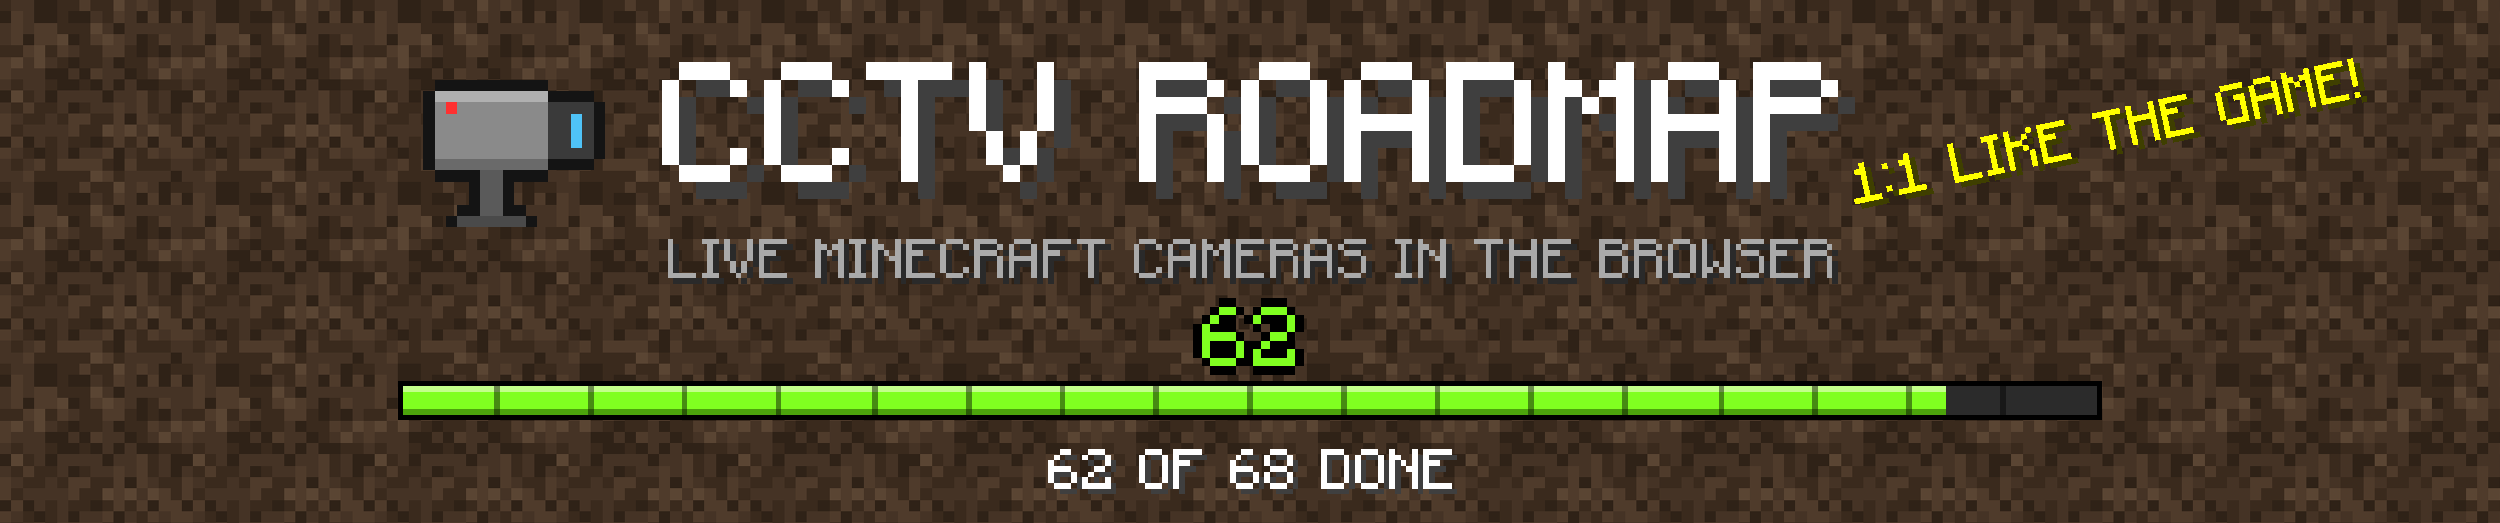
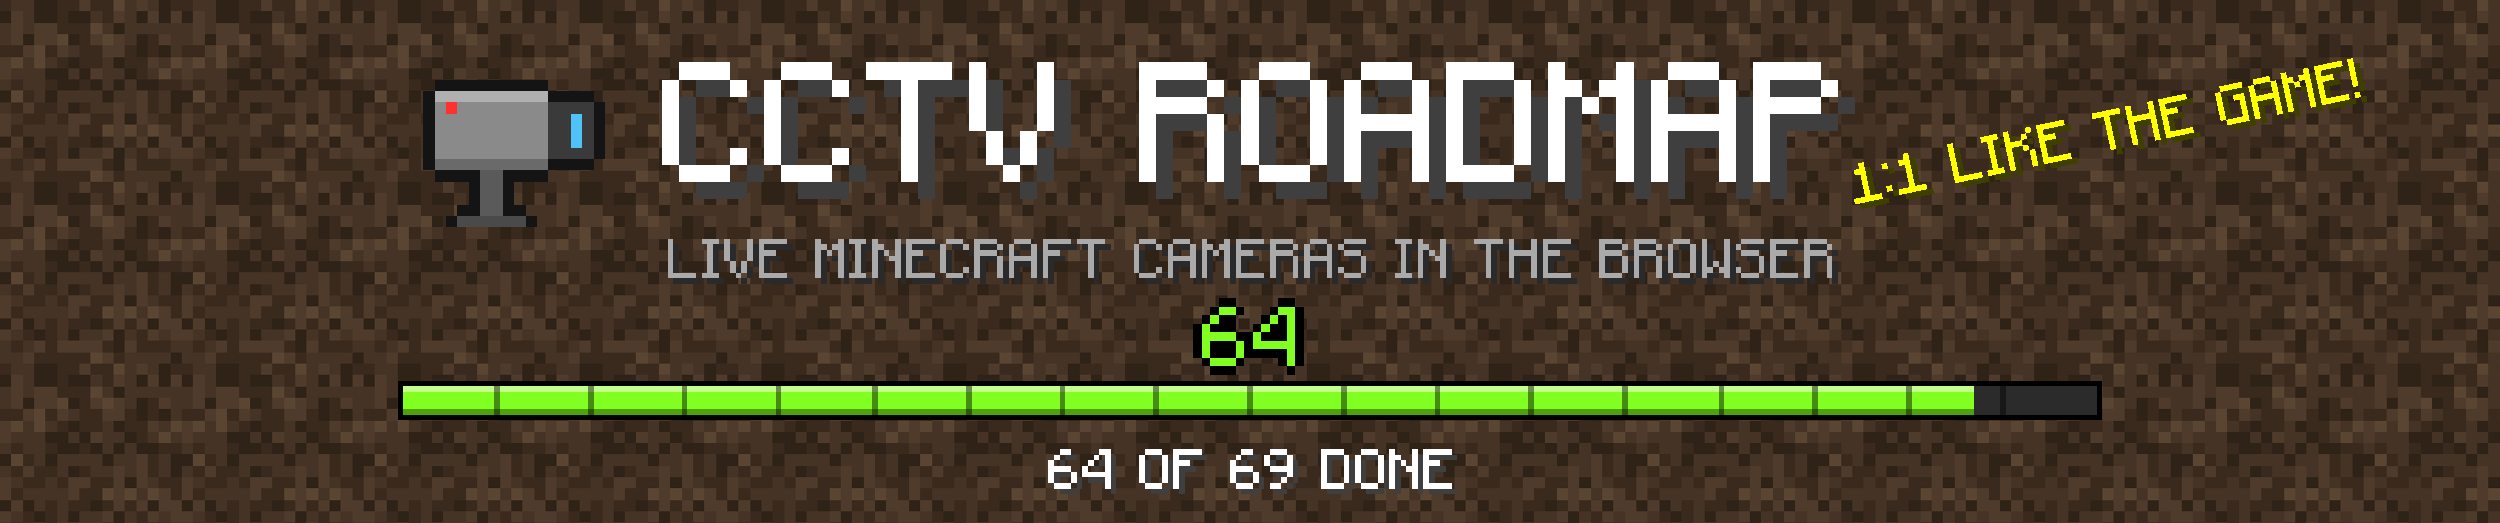
<svg xmlns="http://www.w3.org/2000/svg" width="880" height="184" viewBox="0 0 880 184" shape-rendering="crispEdges" role="img">
  <defs>
    <pattern id="dirt" width="64" height="64" patternUnits="userSpaceOnUse">
      <path fill="#3a2a1d" d="M0 0h4v4h-4zM20 0h8v4h-8zM32 0h8v4h-8zM60 0h4v4h-4zM20 4h4v4h-4zM36 4h4v4h-4zM20 8h12v4h-12zM28 12h4v4h-4zM52 12h4v4h-4zM0 16h8v4h-8zM16 16h4v4h-4zM28 16h8v4h-8zM44 16h4v4h-4zM52 16h4v4h-4zM20 20h4v4h-4zM28 20h8v4h-8zM44 20h8v4h-8zM48 24h4v4h-4zM4 28h4v4h-4zM16 28h4v4h-4zM28 28h4v4h-4zM56 28h8v4h-8zM8 32h4v4h-4zM52 32h4v4h-4zM4 36h4v4h-4zM12 36h8v4h-8zM28 36h4v4h-4zM52 36h4v4h-4zM8 40h8v4h-8zM20 40h4v4h-4zM32 40h8v4h-8zM56 40h8v4h-8zM4 44h4v4h-4zM28 44h8v4h-8zM60 44h4v4h-4zM16 48h4v4h-4zM24 48h8v4h-8zM36 48h4v4h-4zM44 48h4v4h-4zM8 52h4v4h-4zM16 52h4v4h-4zM48 52h4v4h-4zM4 56h4v4h-4zM16 56h4v4h-4zM36 56h4v4h-4zM48 56h12v4h-12zM12 60h20v4h-20zM40 60h4v4h-4z" />
      <path fill="#453325" d="M4 0h8v4h-8zM44 0h4v4h-4zM52 0h4v4h-4zM8 4h4v4h-4zM32 4h4v4h-4zM44 4h4v4h-4zM0 8h4v4h-4zM8 8h4v4h-4zM36 8h4v4h-4zM44 8h20v4h-20zM0 12h4v4h-4zM44 12h4v4h-4zM60 12h4v4h-4zM24 16h4v4h-4zM60 16h4v4h-4zM8 20h4v4h-4zM16 20h4v4h-4zM36 20h4v4h-4zM56 20h4v4h-4zM4 24h12v4h-12zM24 24h4v4h-4zM36 24h8v4h-8zM52 24h4v4h-4zM60 24h4v4h-4zM0 28h4v4h-4zM8 28h8v4h-8zM36 28h4v4h-4zM44 28h4v4h-4zM12 32h4v4h-4zM20 32h16v4h-16zM40 32h8v4h-8zM56 32h4v4h-4zM0 36h4v4h-4zM20 36h4v4h-4zM32 36h8v4h-8zM44 36h4v4h-4zM56 36h4v4h-4zM4 40h4v4h-4zM16 40h4v4h-4zM52 40h4v4h-4zM8 44h16v4h-16zM48 44h4v4h-4zM12 48h4v4h-4zM20 48h4v4h-4zM4 52h4v4h-4zM20 52h4v4h-4zM28 52h8v4h-8zM44 52h4v4h-4zM56 52h4v4h-4zM0 56h4v4h-4zM8 56h4v4h-4zM60 56h4v4h-4zM0 60h8v4h-8zM44 60h16v4h-16z" />
      <path fill="#2f2217" d="M12 0h8v4h-8zM56 0h4v4h-4zM0 4h4v4h-4zM12 4h8v4h-8zM24 4h8v4h-8zM48 4h4v4h-4zM56 4h4v4h-4zM40 8h4v4h-4zM8 12h4v4h-4zM24 12h4v4h-4zM48 12h4v4h-4zM48 16h4v4h-4zM56 16h4v4h-4zM24 20h4v4h-4zM40 20h4v4h-4zM16 24h8v4h-8zM28 24h4v4h-4zM44 24h4v4h-4zM20 28h8v4h-8zM32 28h4v4h-4zM40 28h4v4h-4zM48 28h8v4h-8zM0 32h4v4h-4zM16 32h4v4h-4zM36 32h4v4h-4zM60 32h4v4h-4zM24 36h4v4h-4zM60 36h4v4h-4zM44 40h4v4h-4zM0 48h4v4h-4zM8 48h4v4h-4zM32 48h4v4h-4zM52 48h4v4h-4zM12 52h4v4h-4zM24 52h4v4h-4zM40 52h4v4h-4zM40 56h4v4h-4zM60 60h4v4h-4z" />
      <path fill="#4f3b2b" d="M28 0h4v4h-4zM48 0h4v4h-4zM4 4h4v4h-4zM40 4h4v4h-4zM52 4h4v4h-4zM60 4h4v4h-4zM4 8h4v4h-4zM12 8h8v4h-8zM4 12h4v4h-4zM12 12h8v4h-8zM32 12h4v4h-4zM40 12h4v4h-4zM56 12h4v4h-4zM8 16h4v4h-4zM20 16h4v4h-4zM36 16h8v4h-8zM0 20h4v4h-4zM52 20h4v4h-4zM0 24h4v4h-4zM32 24h4v4h-4zM48 32h4v4h-4zM8 36h4v4h-4zM40 36h4v4h-4zM48 36h4v4h-4zM0 40h4v4h-4zM24 40h8v4h-8zM40 40h4v4h-4zM48 40h4v4h-4zM0 44h4v4h-4zM24 44h4v4h-4zM40 44h4v4h-4zM56 44h4v4h-4zM4 48h4v4h-4zM40 48h4v4h-4zM48 48h4v4h-4zM56 48h8v4h-8zM0 52h4v4h-4zM36 52h4v4h-4zM52 52h4v4h-4zM60 52h4v4h-4zM12 56h4v4h-4zM20 56h16v4h-16zM44 56h4v4h-4zM8 60h4v4h-4zM36 60h4v4h-4z" />
      <path fill="#5a4533" d="M40 0h4v4h-4zM32 8h4v4h-4zM20 12h4v4h-4zM36 12h4v4h-4zM12 16h4v4h-4zM4 20h4v4h-4zM12 20h4v4h-4zM60 20h4v4h-4zM56 24h4v4h-4zM4 32h4v4h-4zM36 44h4v4h-4zM44 44h4v4h-4zM52 44h4v4h-4zM32 60h4v4h-4z" />
    </pattern>
  </defs>
  <rect x="0" y="0" width="880" height="184" fill="url(#dirt)" />
  <path fill="#3f3f3f" d="M245 28h18v6h-18zM239 34h6v6h-6zM263 34h6v6h-6zM239 40h6v6h-6zM239 46h6v6h-6zM239 52h6v6h-6zM239 58h6v6h-6zM263 58h6v6h-6zM245 64h18v6h-18zM281 28h18v6h-18zM275 34h6v6h-6zM299 34h6v6h-6zM275 40h6v6h-6zM275 46h6v6h-6zM275 52h6v6h-6zM275 58h6v6h-6zM299 58h6v6h-6zM281 64h18v6h-18zM311 28h30v6h-30zM323 34h6v6h-6zM323 40h6v6h-6zM323 46h6v6h-6zM323 52h6v6h-6zM323 58h6v6h-6zM323 64h6v6h-6zM347 28h6v6h-6zM371 28h6v6h-6zM347 34h6v6h-6zM371 34h6v6h-6zM347 40h6v6h-6zM371 40h6v6h-6zM347 46h6v6h-6zM371 46h6v6h-6zM353 52h6v6h-6zM365 52h6v6h-6zM353 58h6v6h-6zM365 58h6v6h-6zM359 64h6v6h-6zM407 28h24v6h-24zM407 34h6v6h-6zM431 34h6v6h-6zM407 40h24v6h-24zM407 46h6v6h-6zM431 46h6v6h-6zM407 52h6v6h-6zM431 52h6v6h-6zM407 58h6v6h-6zM431 58h6v6h-6zM407 64h6v6h-6zM431 64h6v6h-6zM449 28h18v6h-18zM443 34h6v6h-6zM467 34h6v6h-6zM443 40h6v6h-6zM467 40h6v6h-6zM443 46h6v6h-6zM467 46h6v6h-6zM443 52h6v6h-6zM467 52h6v6h-6zM443 58h6v6h-6zM467 58h6v6h-6zM449 64h18v6h-18zM485 28h18v6h-18zM479 34h6v6h-6zM503 34h6v6h-6zM479 40h6v6h-6zM503 40h6v6h-6zM479 46h30v6h-30zM479 52h6v6h-6zM503 52h6v6h-6zM479 58h6v6h-6zM503 58h6v6h-6zM479 64h6v6h-6zM503 64h6v6h-6zM515 28h24v6h-24zM515 34h6v6h-6zM539 34h6v6h-6zM515 40h6v6h-6zM539 40h6v6h-6zM515 46h6v6h-6zM539 46h6v6h-6zM515 52h6v6h-6zM539 52h6v6h-6zM515 58h6v6h-6zM539 58h6v6h-6zM515 64h24v6h-24zM551 28h6v6h-6zM575 28h6v6h-6zM551 34h12v6h-12zM569 34h12v6h-12zM551 40h6v6h-6zM563 40h6v6h-6zM575 40h6v6h-6zM551 46h6v6h-6zM575 46h6v6h-6zM551 52h6v6h-6zM575 52h6v6h-6zM551 58h6v6h-6zM575 58h6v6h-6zM551 64h6v6h-6zM575 64h6v6h-6zM593 28h18v6h-18zM587 34h6v6h-6zM611 34h6v6h-6zM587 40h6v6h-6zM611 40h6v6h-6zM587 46h30v6h-30zM587 52h6v6h-6zM611 52h6v6h-6zM587 58h6v6h-6zM611 58h6v6h-6zM587 64h6v6h-6zM611 64h6v6h-6zM623 28h24v6h-24zM623 34h6v6h-6zM647 34h6v6h-6zM623 40h24v6h-24zM623 46h6v6h-6zM623 52h6v6h-6zM623 58h6v6h-6zM623 64h6v6h-6z" />
  <path fill="#ffffff" d="M239 22h18v6h-18zM233 28h6v6h-6zM257 28h6v6h-6zM233 34h6v6h-6zM233 40h6v6h-6zM233 46h6v6h-6zM233 52h6v6h-6zM257 52h6v6h-6zM239 58h18v6h-18zM275 22h18v6h-18zM269 28h6v6h-6zM293 28h6v6h-6zM269 34h6v6h-6zM269 40h6v6h-6zM269 46h6v6h-6zM269 52h6v6h-6zM293 52h6v6h-6zM275 58h18v6h-18zM305 22h30v6h-30zM317 28h6v6h-6zM317 34h6v6h-6zM317 40h6v6h-6zM317 46h6v6h-6zM317 52h6v6h-6zM317 58h6v6h-6zM341 22h6v6h-6zM365 22h6v6h-6zM341 28h6v6h-6zM365 28h6v6h-6zM341 34h6v6h-6zM365 34h6v6h-6zM341 40h6v6h-6zM365 40h6v6h-6zM347 46h6v6h-6zM359 46h6v6h-6zM347 52h6v6h-6zM359 52h6v6h-6zM353 58h6v6h-6zM401 22h24v6h-24zM401 28h6v6h-6zM425 28h6v6h-6zM401 34h24v6h-24zM401 40h6v6h-6zM425 40h6v6h-6zM401 46h6v6h-6zM425 46h6v6h-6zM401 52h6v6h-6zM425 52h6v6h-6zM401 58h6v6h-6zM425 58h6v6h-6zM443 22h18v6h-18zM437 28h6v6h-6zM461 28h6v6h-6zM437 34h6v6h-6zM461 34h6v6h-6zM437 40h6v6h-6zM461 40h6v6h-6zM437 46h6v6h-6zM461 46h6v6h-6zM437 52h6v6h-6zM461 52h6v6h-6zM443 58h18v6h-18zM479 22h18v6h-18zM473 28h6v6h-6zM497 28h6v6h-6zM473 34h6v6h-6zM497 34h6v6h-6zM473 40h30v6h-30zM473 46h6v6h-6zM497 46h6v6h-6zM473 52h6v6h-6zM497 52h6v6h-6zM473 58h6v6h-6zM497 58h6v6h-6zM509 22h24v6h-24zM509 28h6v6h-6zM533 28h6v6h-6zM509 34h6v6h-6zM533 34h6v6h-6zM509 40h6v6h-6zM533 40h6v6h-6zM509 46h6v6h-6zM533 46h6v6h-6zM509 52h6v6h-6zM533 52h6v6h-6zM509 58h24v6h-24zM545 22h6v6h-6zM569 22h6v6h-6zM545 28h12v6h-12zM563 28h12v6h-12zM545 34h6v6h-6zM557 34h6v6h-6zM569 34h6v6h-6zM545 40h6v6h-6zM569 40h6v6h-6zM545 46h6v6h-6zM569 46h6v6h-6zM545 52h6v6h-6zM569 52h6v6h-6zM545 58h6v6h-6zM569 58h6v6h-6zM587 22h18v6h-18zM581 28h6v6h-6zM605 28h6v6h-6zM581 34h6v6h-6zM605 34h6v6h-6zM581 40h30v6h-30zM581 46h6v6h-6zM605 46h6v6h-6zM581 52h6v6h-6zM605 52h6v6h-6zM581 58h6v6h-6zM605 58h6v6h-6zM617 22h24v6h-24zM617 28h6v6h-6zM641 28h6v6h-6zM617 34h24v6h-24zM617 40h6v6h-6zM617 46h6v6h-6zM617 52h6v6h-6zM617 58h6v6h-6z" />
  <path fill="#141414" d="M153 28h40v4h-40zM149 32h4v4h-4zM193 32h16v4h-16zM149 36h4v4h-4zM209 36h4v4h-4zM149 40h4v4h-4zM209 40h4v4h-4zM149 44h4v4h-4zM209 44h4v4h-4zM149 48h4v4h-4zM209 48h4v4h-4zM149 52h4v4h-4zM209 52h4v4h-4zM149 56h4v4h-4zM193 56h16v4h-16zM153 60h16v4h-16zM177 60h16v4h-16zM165 64h4v4h-4zM177 64h4v4h-4zM165 68h4v4h-4zM177 68h4v4h-4zM161 72h8v4h-8zM177 72h8v4h-8zM157 76h4v4h-4zM185 76h4v4h-4z" />
  <path fill="#b0b0b0" d="M153 32h40v4h-40z" />
  <path fill="#8a8a8a" d="M153 36h4v4h-4zM161 36h32v4h-32zM153 40h40v4h-40zM153 44h40v4h-40zM153 48h40v4h-40zM153 52h40v4h-40z" />
  <path fill="#ff3030" d="M157 36h4v4h-4z" />
  <path fill="#3a3a3a" d="M193 36h16v4h-16zM193 40h8v4h-8zM205 40h4v4h-4zM193 44h8v4h-8zM205 44h4v4h-4zM193 48h8v4h-8zM205 48h4v4h-4zM193 52h16v4h-16z" />
  <path fill="#4fc3f7" d="M201 40h4v4h-4zM201 44h4v4h-4zM201 48h4v4h-4z" />
  <path fill="#6a6a6a" d="M153 56h40v4h-40z" />
  <path fill="#5a5a5a" d="M169 60h8v4h-8zM169 64h8v4h-8zM169 68h8v4h-8zM169 72h8v4h-8z" />
  <path fill="#4a4a4a" d="M161 76h24v4h-24z" />
  <g transform="translate(653 72) rotate(-12)">
    <path fill="#3f3f00" d="M6 -12h2v2h-2zM4 -10h4v2h-4zM6 -8h2v2h-2zM6 -6h2v2h-2zM6 -4h2v2h-2zM6 -2h2v2h-2zM2 0h10v2h-10zM14 -10h2v2h-2zM14 -2h2v2h-2zM22 -12h2v2h-2zM20 -10h4v2h-4zM22 -8h2v2h-2zM22 -6h2v2h-2zM22 -4h2v2h-2zM22 -2h2v2h-2zM18 0h10v2h-10zM38 -12h2v2h-2zM38 -10h2v2h-2zM38 -8h2v2h-2zM38 -6h2v2h-2zM38 -4h2v2h-2zM38 -2h2v2h-2zM38 0h10v2h-10zM50 -12h6v2h-6zM52 -10h2v2h-2zM52 -8h2v2h-2zM52 -6h2v2h-2zM52 -4h2v2h-2zM52 -2h2v2h-2zM50 0h6v2h-6zM58 -12h2v2h-2zM66 -12h2v2h-2zM58 -10h2v2h-2zM64 -10h2v2h-2zM58 -8h6v2h-6zM58 -6h2v2h-2zM64 -6h2v2h-2zM58 -4h2v2h-2zM66 -4h2v2h-2zM58 -2h2v2h-2zM66 -2h2v2h-2zM58 0h2v2h-2zM66 0h2v2h-2zM70 -12h10v2h-10zM70 -10h2v2h-2zM70 -8h6v2h-6zM70 -6h2v2h-2zM70 -4h2v2h-2zM70 -2h2v2h-2zM70 0h10v2h-10zM90 -12h10v2h-10zM94 -10h2v2h-2zM94 -8h2v2h-2zM94 -6h2v2h-2zM94 -4h2v2h-2zM94 -2h2v2h-2zM94 0h2v2h-2zM102 -12h2v2h-2zM110 -12h2v2h-2zM102 -10h2v2h-2zM110 -10h2v2h-2zM102 -8h10v2h-10zM102 -6h2v2h-2zM110 -6h2v2h-2zM102 -4h2v2h-2zM110 -4h2v2h-2zM102 -2h2v2h-2zM110 -2h2v2h-2zM102 0h2v2h-2zM110 0h2v2h-2zM114 -12h10v2h-10zM114 -10h2v2h-2zM114 -8h6v2h-6zM114 -6h2v2h-2zM114 -4h2v2h-2zM114 -2h2v2h-2zM114 0h10v2h-10zM136 -12h8v2h-8zM134 -10h2v2h-2zM134 -8h2v2h-2zM140 -8h4v2h-4zM134 -6h2v2h-2zM142 -6h2v2h-2zM134 -4h2v2h-2zM142 -4h2v2h-2zM134 -2h2v2h-2zM142 -2h2v2h-2zM136 0h8v2h-8zM148 -12h6v2h-6zM146 -10h2v2h-2zM154 -10h2v2h-2zM146 -8h2v2h-2zM154 -8h2v2h-2zM146 -6h10v2h-10zM146 -4h2v2h-2zM154 -4h2v2h-2zM146 -2h2v2h-2zM154 -2h2v2h-2zM146 0h2v2h-2zM154 0h2v2h-2zM158 -12h2v2h-2zM166 -12h2v2h-2zM158 -10h4v2h-4zM164 -10h4v2h-4zM158 -8h2v2h-2zM162 -8h2v2h-2zM166 -8h2v2h-2zM158 -6h2v2h-2zM166 -6h2v2h-2zM158 -4h2v2h-2zM166 -4h2v2h-2zM158 -2h2v2h-2zM166 -2h2v2h-2zM158 0h2v2h-2zM166 0h2v2h-2zM170 -12h10v2h-10zM170 -10h2v2h-2zM170 -8h6v2h-6zM170 -6h2v2h-2zM170 -4h2v2h-2zM170 -2h2v2h-2zM170 0h10v2h-10zM182 -12h2v2h-2zM182 -10h2v2h-2zM182 -8h2v2h-2zM182 -6h2v2h-2zM182 -4h2v2h-2zM182 0h2v2h-2z" />
    <path fill="#ffff00" d="M4 -14h2v2h-2zM2 -12h4v2h-4zM4 -10h2v2h-2zM4 -8h2v2h-2zM4 -6h2v2h-2zM4 -4h2v2h-2zM0 -2h10v2h-10zM12 -12h2v2h-2zM12 -4h2v2h-2zM20 -14h2v2h-2zM18 -12h4v2h-4zM20 -10h2v2h-2zM20 -8h2v2h-2zM20 -6h2v2h-2zM20 -4h2v2h-2zM16 -2h10v2h-10zM36 -14h2v2h-2zM36 -12h2v2h-2zM36 -10h2v2h-2zM36 -8h2v2h-2zM36 -6h2v2h-2zM36 -4h2v2h-2zM36 -2h10v2h-10zM48 -14h6v2h-6zM50 -12h2v2h-2zM50 -10h2v2h-2zM50 -8h2v2h-2zM50 -6h2v2h-2zM50 -4h2v2h-2zM48 -2h6v2h-6zM56 -14h2v2h-2zM64 -14h2v2h-2zM56 -12h2v2h-2zM62 -12h2v2h-2zM56 -10h6v2h-6zM56 -8h2v2h-2zM62 -8h2v2h-2zM56 -6h2v2h-2zM64 -6h2v2h-2zM56 -4h2v2h-2zM64 -4h2v2h-2zM56 -2h2v2h-2zM64 -2h2v2h-2zM68 -14h10v2h-10zM68 -12h2v2h-2zM68 -10h6v2h-6zM68 -8h2v2h-2zM68 -6h2v2h-2zM68 -4h2v2h-2zM68 -2h10v2h-10zM88 -14h10v2h-10zM92 -12h2v2h-2zM92 -10h2v2h-2zM92 -8h2v2h-2zM92 -6h2v2h-2zM92 -4h2v2h-2zM92 -2h2v2h-2zM100 -14h2v2h-2zM108 -14h2v2h-2zM100 -12h2v2h-2zM108 -12h2v2h-2zM100 -10h10v2h-10zM100 -8h2v2h-2zM108 -8h2v2h-2zM100 -6h2v2h-2zM108 -6h2v2h-2zM100 -4h2v2h-2zM108 -4h2v2h-2zM100 -2h2v2h-2zM108 -2h2v2h-2zM112 -14h10v2h-10zM112 -12h2v2h-2zM112 -10h6v2h-6zM112 -8h2v2h-2zM112 -6h2v2h-2zM112 -4h2v2h-2zM112 -2h10v2h-10zM134 -14h8v2h-8zM132 -12h2v2h-2zM132 -10h2v2h-2zM138 -10h4v2h-4zM132 -8h2v2h-2zM140 -8h2v2h-2zM132 -6h2v2h-2zM140 -6h2v2h-2zM132 -4h2v2h-2zM140 -4h2v2h-2zM134 -2h8v2h-8zM146 -14h6v2h-6zM144 -12h2v2h-2zM152 -12h2v2h-2zM144 -10h2v2h-2zM152 -10h2v2h-2zM144 -8h10v2h-10zM144 -6h2v2h-2zM152 -6h2v2h-2zM144 -4h2v2h-2zM152 -4h2v2h-2zM144 -2h2v2h-2zM152 -2h2v2h-2zM156 -14h2v2h-2zM164 -14h2v2h-2zM156 -12h4v2h-4zM162 -12h4v2h-4zM156 -10h2v2h-2zM160 -10h2v2h-2zM164 -10h2v2h-2zM156 -8h2v2h-2zM164 -8h2v2h-2zM156 -6h2v2h-2zM164 -6h2v2h-2zM156 -4h2v2h-2zM164 -4h2v2h-2zM156 -2h2v2h-2zM164 -2h2v2h-2zM168 -14h10v2h-10zM168 -12h2v2h-2zM168 -10h6v2h-6zM168 -8h2v2h-2zM168 -6h2v2h-2zM168 -4h2v2h-2zM168 -2h10v2h-10zM180 -14h2v2h-2zM180 -12h2v2h-2zM180 -10h2v2h-2zM180 -8h2v2h-2zM180 -6h2v2h-2zM180 -2h2v2h-2z" />
  </g>
  <path fill="#2a2a2a" d="M237 86h2v2h-2zM237 88h2v2h-2zM237 90h2v2h-2zM237 92h2v2h-2zM237 94h2v2h-2zM237 96h2v2h-2zM237 98h10v2h-10zM249 86h6v2h-6zM251 88h2v2h-2zM251 90h2v2h-2zM251 92h2v2h-2zM251 94h2v2h-2zM251 96h2v2h-2zM249 98h6v2h-6zM257 86h2v2h-2zM265 86h2v2h-2zM257 88h2v2h-2zM265 88h2v2h-2zM257 90h2v2h-2zM265 90h2v2h-2zM257 92h2v2h-2zM265 92h2v2h-2zM259 94h2v2h-2zM263 94h2v2h-2zM259 96h2v2h-2zM263 96h2v2h-2zM261 98h2v2h-2zM269 86h10v2h-10zM269 88h2v2h-2zM269 90h6v2h-6zM269 92h2v2h-2zM269 94h2v2h-2zM269 96h2v2h-2zM269 98h10v2h-10zM289 86h2v2h-2zM297 86h2v2h-2zM289 88h4v2h-4zM295 88h4v2h-4zM289 90h2v2h-2zM293 90h2v2h-2zM297 90h2v2h-2zM289 92h2v2h-2zM297 92h2v2h-2zM289 94h2v2h-2zM297 94h2v2h-2zM289 96h2v2h-2zM297 96h2v2h-2zM289 98h2v2h-2zM297 98h2v2h-2zM301 86h6v2h-6zM303 88h2v2h-2zM303 90h2v2h-2zM303 92h2v2h-2zM303 94h2v2h-2zM303 96h2v2h-2zM301 98h6v2h-6zM309 86h2v2h-2zM317 86h2v2h-2zM309 88h4v2h-4zM317 88h2v2h-2zM309 90h2v2h-2zM313 90h2v2h-2zM317 90h2v2h-2zM309 92h2v2h-2zM315 92h4v2h-4zM309 94h2v2h-2zM317 94h2v2h-2zM309 96h2v2h-2zM317 96h2v2h-2zM309 98h2v2h-2zM317 98h2v2h-2zM321 86h10v2h-10zM321 88h2v2h-2zM321 90h6v2h-6zM321 92h2v2h-2zM321 94h2v2h-2zM321 96h2v2h-2zM321 98h10v2h-10zM335 86h6v2h-6zM333 88h2v2h-2zM341 88h2v2h-2zM333 90h2v2h-2zM333 92h2v2h-2zM333 94h2v2h-2zM333 96h2v2h-2zM341 96h2v2h-2zM335 98h6v2h-6zM345 86h8v2h-8zM345 88h2v2h-2zM353 88h2v2h-2zM345 90h8v2h-8zM345 92h2v2h-2zM353 92h2v2h-2zM345 94h2v2h-2zM353 94h2v2h-2zM345 96h2v2h-2zM353 96h2v2h-2zM345 98h2v2h-2zM353 98h2v2h-2zM359 86h6v2h-6zM357 88h2v2h-2zM365 88h2v2h-2zM357 90h2v2h-2zM365 90h2v2h-2zM357 92h10v2h-10zM357 94h2v2h-2zM365 94h2v2h-2zM357 96h2v2h-2zM365 96h2v2h-2zM357 98h2v2h-2zM365 98h2v2h-2zM369 86h10v2h-10zM369 88h2v2h-2zM369 90h6v2h-6zM369 92h2v2h-2zM369 94h2v2h-2zM369 96h2v2h-2zM369 98h2v2h-2zM381 86h10v2h-10zM385 88h2v2h-2zM385 90h2v2h-2zM385 92h2v2h-2zM385 94h2v2h-2zM385 96h2v2h-2zM385 98h2v2h-2zM403 86h6v2h-6zM401 88h2v2h-2zM409 88h2v2h-2zM401 90h2v2h-2zM401 92h2v2h-2zM401 94h2v2h-2zM401 96h2v2h-2zM409 96h2v2h-2zM403 98h6v2h-6zM415 86h6v2h-6zM413 88h2v2h-2zM421 88h2v2h-2zM413 90h2v2h-2zM421 90h2v2h-2zM413 92h10v2h-10zM413 94h2v2h-2zM421 94h2v2h-2zM413 96h2v2h-2zM421 96h2v2h-2zM413 98h2v2h-2zM421 98h2v2h-2zM425 86h2v2h-2zM433 86h2v2h-2zM425 88h4v2h-4zM431 88h4v2h-4zM425 90h2v2h-2zM429 90h2v2h-2zM433 90h2v2h-2zM425 92h2v2h-2zM433 92h2v2h-2zM425 94h2v2h-2zM433 94h2v2h-2zM425 96h2v2h-2zM433 96h2v2h-2zM425 98h2v2h-2zM433 98h2v2h-2zM437 86h10v2h-10zM437 88h2v2h-2zM437 90h6v2h-6zM437 92h2v2h-2zM437 94h2v2h-2zM437 96h2v2h-2zM437 98h10v2h-10zM449 86h8v2h-8zM449 88h2v2h-2zM457 88h2v2h-2zM449 90h8v2h-8zM449 92h2v2h-2zM457 92h2v2h-2zM449 94h2v2h-2zM457 94h2v2h-2zM449 96h2v2h-2zM457 96h2v2h-2zM449 98h2v2h-2zM457 98h2v2h-2zM463 86h6v2h-6zM461 88h2v2h-2zM469 88h2v2h-2zM461 90h2v2h-2zM469 90h2v2h-2zM461 92h10v2h-10zM461 94h2v2h-2zM469 94h2v2h-2zM461 96h2v2h-2zM469 96h2v2h-2zM461 98h2v2h-2zM469 98h2v2h-2zM475 86h8v2h-8zM473 88h2v2h-2zM475 90h6v2h-6zM481 92h2v2h-2zM481 94h2v2h-2zM473 96h2v2h-2zM481 96h2v2h-2zM475 98h6v2h-6zM493 86h6v2h-6zM495 88h2v2h-2zM495 90h2v2h-2zM495 92h2v2h-2zM495 94h2v2h-2zM495 96h2v2h-2zM493 98h6v2h-6zM501 86h2v2h-2zM509 86h2v2h-2zM501 88h4v2h-4zM509 88h2v2h-2zM501 90h2v2h-2zM505 90h2v2h-2zM509 90h2v2h-2zM501 92h2v2h-2zM507 92h4v2h-4zM501 94h2v2h-2zM509 94h2v2h-2zM501 96h2v2h-2zM509 96h2v2h-2zM501 98h2v2h-2zM509 98h2v2h-2zM521 86h10v2h-10zM525 88h2v2h-2zM525 90h2v2h-2zM525 92h2v2h-2zM525 94h2v2h-2zM525 96h2v2h-2zM525 98h2v2h-2zM533 86h2v2h-2zM541 86h2v2h-2zM533 88h2v2h-2zM541 88h2v2h-2zM533 90h10v2h-10zM533 92h2v2h-2zM541 92h2v2h-2zM533 94h2v2h-2zM541 94h2v2h-2zM533 96h2v2h-2zM541 96h2v2h-2zM533 98h2v2h-2zM541 98h2v2h-2zM545 86h10v2h-10zM545 88h2v2h-2zM545 90h6v2h-6zM545 92h2v2h-2zM545 94h2v2h-2zM545 96h2v2h-2zM545 98h10v2h-10zM565 86h8v2h-8zM565 88h2v2h-2zM573 88h2v2h-2zM565 90h8v2h-8zM565 92h2v2h-2zM573 92h2v2h-2zM565 94h2v2h-2zM573 94h2v2h-2zM565 96h2v2h-2zM573 96h2v2h-2zM565 98h8v2h-8zM577 86h8v2h-8zM577 88h2v2h-2zM585 88h2v2h-2zM577 90h8v2h-8zM577 92h2v2h-2zM585 92h2v2h-2zM577 94h2v2h-2zM585 94h2v2h-2zM577 96h2v2h-2zM585 96h2v2h-2zM577 98h2v2h-2zM585 98h2v2h-2zM591 86h6v2h-6zM589 88h2v2h-2zM597 88h2v2h-2zM589 90h2v2h-2zM597 90h2v2h-2zM589 92h2v2h-2zM597 92h2v2h-2zM589 94h2v2h-2zM597 94h2v2h-2zM589 96h2v2h-2zM597 96h2v2h-2zM591 98h6v2h-6zM601 86h2v2h-2zM609 86h2v2h-2zM601 88h2v2h-2zM609 88h2v2h-2zM601 90h2v2h-2zM609 90h2v2h-2zM601 92h2v2h-2zM609 92h2v2h-2zM601 94h2v2h-2zM605 94h2v2h-2zM609 94h2v2h-2zM601 96h4v2h-4zM607 96h4v2h-4zM601 98h2v2h-2zM609 98h2v2h-2zM615 86h8v2h-8zM613 88h2v2h-2zM615 90h6v2h-6zM621 92h2v2h-2zM621 94h2v2h-2zM613 96h2v2h-2zM621 96h2v2h-2zM615 98h6v2h-6zM625 86h10v2h-10zM625 88h2v2h-2zM625 90h6v2h-6zM625 92h2v2h-2zM625 94h2v2h-2zM625 96h2v2h-2zM625 98h10v2h-10zM637 86h8v2h-8zM637 88h2v2h-2zM645 88h2v2h-2zM637 90h8v2h-8zM637 92h2v2h-2zM645 92h2v2h-2zM637 94h2v2h-2zM645 94h2v2h-2zM637 96h2v2h-2zM645 96h2v2h-2zM637 98h2v2h-2zM645 98h2v2h-2z" />
  <path fill="#aaaaaa" d="M235 84h2v2h-2zM235 86h2v2h-2zM235 88h2v2h-2zM235 90h2v2h-2zM235 92h2v2h-2zM235 94h2v2h-2zM235 96h10v2h-10zM247 84h6v2h-6zM249 86h2v2h-2zM249 88h2v2h-2zM249 90h2v2h-2zM249 92h2v2h-2zM249 94h2v2h-2zM247 96h6v2h-6zM255 84h2v2h-2zM263 84h2v2h-2zM255 86h2v2h-2zM263 86h2v2h-2zM255 88h2v2h-2zM263 88h2v2h-2zM255 90h2v2h-2zM263 90h2v2h-2zM257 92h2v2h-2zM261 92h2v2h-2zM257 94h2v2h-2zM261 94h2v2h-2zM259 96h2v2h-2zM267 84h10v2h-10zM267 86h2v2h-2zM267 88h6v2h-6zM267 90h2v2h-2zM267 92h2v2h-2zM267 94h2v2h-2zM267 96h10v2h-10zM287 84h2v2h-2zM295 84h2v2h-2zM287 86h4v2h-4zM293 86h4v2h-4zM287 88h2v2h-2zM291 88h2v2h-2zM295 88h2v2h-2zM287 90h2v2h-2zM295 90h2v2h-2zM287 92h2v2h-2zM295 92h2v2h-2zM287 94h2v2h-2zM295 94h2v2h-2zM287 96h2v2h-2zM295 96h2v2h-2zM299 84h6v2h-6zM301 86h2v2h-2zM301 88h2v2h-2zM301 90h2v2h-2zM301 92h2v2h-2zM301 94h2v2h-2zM299 96h6v2h-6zM307 84h2v2h-2zM315 84h2v2h-2zM307 86h4v2h-4zM315 86h2v2h-2zM307 88h2v2h-2zM311 88h2v2h-2zM315 88h2v2h-2zM307 90h2v2h-2zM313 90h4v2h-4zM307 92h2v2h-2zM315 92h2v2h-2zM307 94h2v2h-2zM315 94h2v2h-2zM307 96h2v2h-2zM315 96h2v2h-2zM319 84h10v2h-10zM319 86h2v2h-2zM319 88h6v2h-6zM319 90h2v2h-2zM319 92h2v2h-2zM319 94h2v2h-2zM319 96h10v2h-10zM333 84h6v2h-6zM331 86h2v2h-2zM339 86h2v2h-2zM331 88h2v2h-2zM331 90h2v2h-2zM331 92h2v2h-2zM331 94h2v2h-2zM339 94h2v2h-2zM333 96h6v2h-6zM343 84h8v2h-8zM343 86h2v2h-2zM351 86h2v2h-2zM343 88h8v2h-8zM343 90h2v2h-2zM351 90h2v2h-2zM343 92h2v2h-2zM351 92h2v2h-2zM343 94h2v2h-2zM351 94h2v2h-2zM343 96h2v2h-2zM351 96h2v2h-2zM357 84h6v2h-6zM355 86h2v2h-2zM363 86h2v2h-2zM355 88h2v2h-2zM363 88h2v2h-2zM355 90h10v2h-10zM355 92h2v2h-2zM363 92h2v2h-2zM355 94h2v2h-2zM363 94h2v2h-2zM355 96h2v2h-2zM363 96h2v2h-2zM367 84h10v2h-10zM367 86h2v2h-2zM367 88h6v2h-6zM367 90h2v2h-2zM367 92h2v2h-2zM367 94h2v2h-2zM367 96h2v2h-2zM379 84h10v2h-10zM383 86h2v2h-2zM383 88h2v2h-2zM383 90h2v2h-2zM383 92h2v2h-2zM383 94h2v2h-2zM383 96h2v2h-2zM401 84h6v2h-6zM399 86h2v2h-2zM407 86h2v2h-2zM399 88h2v2h-2zM399 90h2v2h-2zM399 92h2v2h-2zM399 94h2v2h-2zM407 94h2v2h-2zM401 96h6v2h-6zM413 84h6v2h-6zM411 86h2v2h-2zM419 86h2v2h-2zM411 88h2v2h-2zM419 88h2v2h-2zM411 90h10v2h-10zM411 92h2v2h-2zM419 92h2v2h-2zM411 94h2v2h-2zM419 94h2v2h-2zM411 96h2v2h-2zM419 96h2v2h-2zM423 84h2v2h-2zM431 84h2v2h-2zM423 86h4v2h-4zM429 86h4v2h-4zM423 88h2v2h-2zM427 88h2v2h-2zM431 88h2v2h-2zM423 90h2v2h-2zM431 90h2v2h-2zM423 92h2v2h-2zM431 92h2v2h-2zM423 94h2v2h-2zM431 94h2v2h-2zM423 96h2v2h-2zM431 96h2v2h-2zM435 84h10v2h-10zM435 86h2v2h-2zM435 88h6v2h-6zM435 90h2v2h-2zM435 92h2v2h-2zM435 94h2v2h-2zM435 96h10v2h-10zM447 84h8v2h-8zM447 86h2v2h-2zM455 86h2v2h-2zM447 88h8v2h-8zM447 90h2v2h-2zM455 90h2v2h-2zM447 92h2v2h-2zM455 92h2v2h-2zM447 94h2v2h-2zM455 94h2v2h-2zM447 96h2v2h-2zM455 96h2v2h-2zM461 84h6v2h-6zM459 86h2v2h-2zM467 86h2v2h-2zM459 88h2v2h-2zM467 88h2v2h-2zM459 90h10v2h-10zM459 92h2v2h-2zM467 92h2v2h-2zM459 94h2v2h-2zM467 94h2v2h-2zM459 96h2v2h-2zM467 96h2v2h-2zM473 84h8v2h-8zM471 86h2v2h-2zM473 88h6v2h-6zM479 90h2v2h-2zM479 92h2v2h-2zM471 94h2v2h-2zM479 94h2v2h-2zM473 96h6v2h-6zM491 84h6v2h-6zM493 86h2v2h-2zM493 88h2v2h-2zM493 90h2v2h-2zM493 92h2v2h-2zM493 94h2v2h-2zM491 96h6v2h-6zM499 84h2v2h-2zM507 84h2v2h-2zM499 86h4v2h-4zM507 86h2v2h-2zM499 88h2v2h-2zM503 88h2v2h-2zM507 88h2v2h-2zM499 90h2v2h-2zM505 90h4v2h-4zM499 92h2v2h-2zM507 92h2v2h-2zM499 94h2v2h-2zM507 94h2v2h-2zM499 96h2v2h-2zM507 96h2v2h-2zM519 84h10v2h-10zM523 86h2v2h-2zM523 88h2v2h-2zM523 90h2v2h-2zM523 92h2v2h-2zM523 94h2v2h-2zM523 96h2v2h-2zM531 84h2v2h-2zM539 84h2v2h-2zM531 86h2v2h-2zM539 86h2v2h-2zM531 88h10v2h-10zM531 90h2v2h-2zM539 90h2v2h-2zM531 92h2v2h-2zM539 92h2v2h-2zM531 94h2v2h-2zM539 94h2v2h-2zM531 96h2v2h-2zM539 96h2v2h-2zM543 84h10v2h-10zM543 86h2v2h-2zM543 88h6v2h-6zM543 90h2v2h-2zM543 92h2v2h-2zM543 94h2v2h-2zM543 96h10v2h-10zM563 84h8v2h-8zM563 86h2v2h-2zM571 86h2v2h-2zM563 88h8v2h-8zM563 90h2v2h-2zM571 90h2v2h-2zM563 92h2v2h-2zM571 92h2v2h-2zM563 94h2v2h-2zM571 94h2v2h-2zM563 96h8v2h-8zM575 84h8v2h-8zM575 86h2v2h-2zM583 86h2v2h-2zM575 88h8v2h-8zM575 90h2v2h-2zM583 90h2v2h-2zM575 92h2v2h-2zM583 92h2v2h-2zM575 94h2v2h-2zM583 94h2v2h-2zM575 96h2v2h-2zM583 96h2v2h-2zM589 84h6v2h-6zM587 86h2v2h-2zM595 86h2v2h-2zM587 88h2v2h-2zM595 88h2v2h-2zM587 90h2v2h-2zM595 90h2v2h-2zM587 92h2v2h-2zM595 92h2v2h-2zM587 94h2v2h-2zM595 94h2v2h-2zM589 96h6v2h-6zM599 84h2v2h-2zM607 84h2v2h-2zM599 86h2v2h-2zM607 86h2v2h-2zM599 88h2v2h-2zM607 88h2v2h-2zM599 90h2v2h-2zM607 90h2v2h-2zM599 92h2v2h-2zM603 92h2v2h-2zM607 92h2v2h-2zM599 94h4v2h-4zM605 94h4v2h-4zM599 96h2v2h-2zM607 96h2v2h-2zM613 84h8v2h-8zM611 86h2v2h-2zM613 88h6v2h-6zM619 90h2v2h-2zM619 92h2v2h-2zM611 94h2v2h-2zM619 94h2v2h-2zM613 96h6v2h-6zM623 84h10v2h-10zM623 86h2v2h-2zM623 88h6v2h-6zM623 90h2v2h-2zM623 92h2v2h-2zM623 94h2v2h-2zM623 96h10v2h-10zM635 84h8v2h-8zM635 86h2v2h-2zM643 86h2v2h-2zM635 88h8v2h-8zM635 90h2v2h-2zM643 90h2v2h-2zM635 92h2v2h-2zM643 92h2v2h-2zM635 94h2v2h-2zM643 94h2v2h-2zM635 96h2v2h-2zM643 96h2v2h-2z" />
-   <path fill="#000000" d="M426 108h6v3h-6zM423 111h3v3h-3zM420 114h3v3h-3zM420 117h12v3h-12zM420 120h3v3h-3zM432 120h3v3h-3zM420 123h3v3h-3zM432 123h3v3h-3zM423 126h9v3h-9zM441 108h9v3h-9zM438 111h3v3h-3zM450 111h3v3h-3zM450 114h3v3h-3zM444 117h6v3h-6zM441 120h3v3h-3zM438 123h3v3h-3zM450 123h3v3h-3zM438 126h15v3h-15z" />
-   <path fill="#000000" d="M432 108h6v3h-6zM429 111h3v3h-3zM426 114h3v3h-3zM426 117h12v3h-12zM426 120h3v3h-3zM438 120h3v3h-3zM426 123h3v3h-3zM438 123h3v3h-3zM429 126h9v3h-9zM447 108h9v3h-9zM444 111h3v3h-3zM456 111h3v3h-3zM456 114h3v3h-3zM450 117h6v3h-6zM447 120h3v3h-3zM444 123h3v3h-3zM456 123h3v3h-3zM444 126h15v3h-15z" />
-   <path fill="#000000" d="M429 105h6v3h-6zM426 108h3v3h-3zM423 111h3v3h-3zM423 114h12v3h-12zM423 117h3v3h-3zM435 117h3v3h-3zM423 120h3v3h-3zM435 120h3v3h-3zM426 123h9v3h-9zM444 105h9v3h-9zM441 108h3v3h-3zM453 108h3v3h-3zM453 111h3v3h-3zM447 114h6v3h-6zM444 117h3v3h-3zM441 120h3v3h-3zM453 120h3v3h-3zM441 123h15v3h-15z" />
-   <path fill="#000000" d="M429 111h6v3h-6zM426 114h3v3h-3zM423 117h3v3h-3zM423 120h12v3h-12zM423 123h3v3h-3zM435 123h3v3h-3zM423 126h3v3h-3zM435 126h3v3h-3zM426 129h9v3h-9zM444 111h9v3h-9zM441 114h3v3h-3zM453 114h3v3h-3zM453 117h3v3h-3zM447 120h6v3h-6zM444 123h3v3h-3zM441 126h3v3h-3zM453 126h3v3h-3zM441 129h15v3h-15z" />
-   <path fill="#80ff20" d="M429 108h6v3h-6zM426 111h3v3h-3zM423 114h3v3h-3zM423 117h12v3h-12zM423 120h3v3h-3zM435 120h3v3h-3zM423 123h3v3h-3zM435 123h3v3h-3zM426 126h9v3h-9zM444 108h9v3h-9zM441 111h3v3h-3zM453 111h3v3h-3zM453 114h3v3h-3zM447 117h6v3h-6zM444 120h3v3h-3zM441 123h3v3h-3zM453 123h3v3h-3zM441 126h15v3h-15z" />
+   <path fill="#000000" d="M426 108h6v3h-6zM423 111h3v3h-3zM420 114h3v3h-3zM420 117h12v3h-12zM420 120h3v3h-3zM432 120h3v3h-3zM420 123h3v3h-3zM432 123h3v3h-3zM423 126h9v3h-9zM447 108h6v3h-6zM444 111h3v3h-3zM450 111h3v3h-3zM441 114h3v3h-3zM450 114h3v3h-3zM438 117h3v3h-3zM450 117h3v3h-3zM438 120h15v3h-15zM450 123h3v3h-3zM450 126h3v3h-3z" />
+   <path fill="#000000" d="M432 108h6v3h-6zM429 111h3v3h-3zM426 114h3v3h-3zM426 117h12v3h-12zM426 120h3v3h-3zM438 120h3v3h-3zM426 123h3v3h-3zM438 123h3v3h-3zM429 126h9v3h-9zM453 108h6v3h-6zM450 111h3v3h-3zM456 111h3v3h-3zM447 114h3v3h-3zM456 114h3v3h-3zM444 117h3v3h-3zM456 117h3v3h-3zM444 120h15v3h-15zM456 123h3v3h-3zM456 126h3v3h-3z" />
+   <path fill="#000000" d="M429 105h6v3h-6zM426 108h3v3h-3zM423 111h3v3h-3zM423 114h12v3h-12zM423 117h3v3h-3zM435 117h3v3h-3zM423 120h3v3h-3zM435 120h3v3h-3zM426 123h9v3h-9zM450 105h6v3h-6zM447 108h3v3h-3zM453 108h3v3h-3zM444 111h3v3h-3zM453 111h3v3h-3zM441 114h3v3h-3zM453 114h3v3h-3zM441 117h15v3h-15zM453 120h3v3h-3zM453 123h3v3h-3z" />
+   <path fill="#000000" d="M429 111h6v3h-6zM426 114h3v3h-3zM423 117h3v3h-3zM423 120h12v3h-12zM423 123h3v3h-3zM435 123h3v3h-3zM423 126h3v3h-3zM435 126h3v3h-3zM426 129h9v3h-9zM450 111h6v3h-6zM447 114h3v3h-3zM453 114h3v3h-3zM444 117h3v3h-3zM453 117h3v3h-3zM441 120h3v3h-3zM453 120h3v3h-3zM441 123h15v3h-15zM453 126h3v3h-3zM453 129h3v3h-3z" />
+   <path fill="#80ff20" d="M429 108h6v3h-6zM426 111h3v3h-3zM423 114h3v3h-3zM423 117h12v3h-12zM423 120h3v3h-3zM435 120h3v3h-3zM423 123h3v3h-3zM435 123h3v3h-3zM426 126h9v3h-9zM450 108h6v3h-6zM447 111h3v3h-3zM453 111h3v3h-3zM444 114h3v3h-3zM453 114h3v3h-3zM441 117h3v3h-3zM453 117h3v3h-3zM441 120h15v3h-15zM453 123h3v3h-3zM453 126h3v3h-3z" />
  <rect x="140" y="134" width="600" height="14" fill="#000000" />
  <rect x="142" y="136" width="596" height="10" fill="#2b2b2b" />
-   <rect x="142" y="136" width="543" height="10" fill="#80ff20" />
-   <rect x="142" y="136" width="543" height="2" fill="#c3ff8a" />
-   <rect x="142" y="144" width="543" height="2" fill="#4ca30c" />
+   <rect x="142" y="136" width="553" height="10" fill="#80ff20" />
+   <rect x="142" y="136" width="553" height="2" fill="#c3ff8a" />
+   <rect x="142" y="144" width="553" height="2" fill="#4ca30c" />
  <rect x="174" y="136" width="2" height="10" fill="#000000" fill-opacity="0.45" />
  <rect x="207" y="136" width="2" height="10" fill="#000000" fill-opacity="0.45" />
  <rect x="240" y="136" width="2" height="10" fill="#000000" fill-opacity="0.45" />
  <rect x="273" y="136" width="2" height="10" fill="#000000" fill-opacity="0.45" />
  <rect x="307" y="136" width="2" height="10" fill="#000000" fill-opacity="0.45" />
  <rect x="340" y="136" width="2" height="10" fill="#000000" fill-opacity="0.45" />
  <rect x="373" y="136" width="2" height="10" fill="#000000" fill-opacity="0.45" />
  <rect x="406" y="136" width="2" height="10" fill="#000000" fill-opacity="0.45" />
  <rect x="439" y="136" width="2" height="10" fill="#000000" fill-opacity="0.45" />
  <rect x="472" y="136" width="2" height="10" fill="#000000" fill-opacity="0.45" />
  <rect x="505" y="136" width="2" height="10" fill="#000000" fill-opacity="0.45" />
  <rect x="538" y="136" width="2" height="10" fill="#000000" fill-opacity="0.45" />
  <rect x="571" y="136" width="2" height="10" fill="#000000" fill-opacity="0.45" />
  <rect x="605" y="136" width="2" height="10" fill="#000000" fill-opacity="0.45" />
  <rect x="638" y="136" width="2" height="10" fill="#000000" fill-opacity="0.45" />
  <rect x="671" y="136" width="2" height="10" fill="#000000" fill-opacity="0.45" />
  <rect x="704" y="136" width="2" height="10" fill="#000000" fill-opacity="0.45" />
-   <path fill="#3f3f3f" d="M375 160h4v2h-4zM373 162h2v2h-2zM371 164h2v2h-2zM371 166h8v2h-8zM371 168h2v2h-2zM379 168h2v2h-2zM371 170h2v2h-2zM379 170h2v2h-2zM373 172h6v2h-6zM385 160h6v2h-6zM383 162h2v2h-2zM391 162h2v2h-2zM391 164h2v2h-2zM387 166h4v2h-4zM385 168h2v2h-2zM383 170h2v2h-2zM391 170h2v2h-2zM383 172h10v2h-10zM405 160h6v2h-6zM403 162h2v2h-2zM411 162h2v2h-2zM403 164h2v2h-2zM411 164h2v2h-2zM403 166h2v2h-2zM411 166h2v2h-2zM403 168h2v2h-2zM411 168h2v2h-2zM403 170h2v2h-2zM411 170h2v2h-2zM405 172h6v2h-6zM415 160h10v2h-10zM415 162h2v2h-2zM415 164h6v2h-6zM415 166h2v2h-2zM415 168h2v2h-2zM415 170h2v2h-2zM415 172h2v2h-2zM439 160h4v2h-4zM437 162h2v2h-2zM435 164h2v2h-2zM435 166h8v2h-8zM435 168h2v2h-2zM443 168h2v2h-2zM435 170h2v2h-2zM443 170h2v2h-2zM437 172h6v2h-6zM449 160h6v2h-6zM447 162h2v2h-2zM455 162h2v2h-2zM447 164h2v2h-2zM455 164h2v2h-2zM449 166h6v2h-6zM447 168h2v2h-2zM455 168h2v2h-2zM447 170h2v2h-2zM455 170h2v2h-2zM449 172h6v2h-6zM467 160h8v2h-8zM467 162h2v2h-2zM475 162h2v2h-2zM467 164h2v2h-2zM475 164h2v2h-2zM467 166h2v2h-2zM475 166h2v2h-2zM467 168h2v2h-2zM475 168h2v2h-2zM467 170h2v2h-2zM475 170h2v2h-2zM467 172h8v2h-8zM481 160h6v2h-6zM479 162h2v2h-2zM487 162h2v2h-2zM479 164h2v2h-2zM487 164h2v2h-2zM479 166h2v2h-2zM487 166h2v2h-2zM479 168h2v2h-2zM487 168h2v2h-2zM479 170h2v2h-2zM487 170h2v2h-2zM481 172h6v2h-6zM491 160h2v2h-2zM499 160h2v2h-2zM491 162h4v2h-4zM499 162h2v2h-2zM491 164h2v2h-2zM495 164h2v2h-2zM499 164h2v2h-2zM491 166h2v2h-2zM497 166h4v2h-4zM491 168h2v2h-2zM499 168h2v2h-2zM491 170h2v2h-2zM499 170h2v2h-2zM491 172h2v2h-2zM499 172h2v2h-2zM503 160h10v2h-10zM503 162h2v2h-2zM503 164h6v2h-6zM503 166h2v2h-2zM503 168h2v2h-2zM503 170h2v2h-2zM503 172h10v2h-10z" />
-   <path fill="#ffffff" d="M373 158h4v2h-4zM371 160h2v2h-2zM369 162h2v2h-2zM369 164h8v2h-8zM369 166h2v2h-2zM377 166h2v2h-2zM369 168h2v2h-2zM377 168h2v2h-2zM371 170h6v2h-6zM383 158h6v2h-6zM381 160h2v2h-2zM389 160h2v2h-2zM389 162h2v2h-2zM385 164h4v2h-4zM383 166h2v2h-2zM381 168h2v2h-2zM389 168h2v2h-2zM381 170h10v2h-10zM403 158h6v2h-6zM401 160h2v2h-2zM409 160h2v2h-2zM401 162h2v2h-2zM409 162h2v2h-2zM401 164h2v2h-2zM409 164h2v2h-2zM401 166h2v2h-2zM409 166h2v2h-2zM401 168h2v2h-2zM409 168h2v2h-2zM403 170h6v2h-6zM413 158h10v2h-10zM413 160h2v2h-2zM413 162h6v2h-6zM413 164h2v2h-2zM413 166h2v2h-2zM413 168h2v2h-2zM413 170h2v2h-2zM437 158h4v2h-4zM435 160h2v2h-2zM433 162h2v2h-2zM433 164h8v2h-8zM433 166h2v2h-2zM441 166h2v2h-2zM433 168h2v2h-2zM441 168h2v2h-2zM435 170h6v2h-6zM447 158h6v2h-6zM445 160h2v2h-2zM453 160h2v2h-2zM445 162h2v2h-2zM453 162h2v2h-2zM447 164h6v2h-6zM445 166h2v2h-2zM453 166h2v2h-2zM445 168h2v2h-2zM453 168h2v2h-2zM447 170h6v2h-6zM465 158h8v2h-8zM465 160h2v2h-2zM473 160h2v2h-2zM465 162h2v2h-2zM473 162h2v2h-2zM465 164h2v2h-2zM473 164h2v2h-2zM465 166h2v2h-2zM473 166h2v2h-2zM465 168h2v2h-2zM473 168h2v2h-2zM465 170h8v2h-8zM479 158h6v2h-6zM477 160h2v2h-2zM485 160h2v2h-2zM477 162h2v2h-2zM485 162h2v2h-2zM477 164h2v2h-2zM485 164h2v2h-2zM477 166h2v2h-2zM485 166h2v2h-2zM477 168h2v2h-2zM485 168h2v2h-2zM479 170h6v2h-6zM489 158h2v2h-2zM497 158h2v2h-2zM489 160h4v2h-4zM497 160h2v2h-2zM489 162h2v2h-2zM493 162h2v2h-2zM497 162h2v2h-2zM489 164h2v2h-2zM495 164h4v2h-4zM489 166h2v2h-2zM497 166h2v2h-2zM489 168h2v2h-2zM497 168h2v2h-2zM489 170h2v2h-2zM497 170h2v2h-2zM501 158h10v2h-10zM501 160h2v2h-2zM501 162h6v2h-6zM501 164h2v2h-2zM501 166h2v2h-2zM501 168h2v2h-2zM501 170h10v2h-10z" />
+   <path fill="#3f3f3f" d="M375 160h4v2h-4zM373 162h2v2h-2zM371 164h2v2h-2zM371 166h8v2h-8zM371 168h2v2h-2zM379 168h2v2h-2zM371 170h2v2h-2zM379 170h2v2h-2zM373 172h6v2h-6zM389 160h4v2h-4zM387 162h2v2h-2zM391 162h2v2h-2zM385 164h2v2h-2zM391 164h2v2h-2zM383 166h2v2h-2zM391 166h2v2h-2zM383 168h10v2h-10zM391 170h2v2h-2zM391 172h2v2h-2zM405 160h6v2h-6zM403 162h2v2h-2zM411 162h2v2h-2zM403 164h2v2h-2zM411 164h2v2h-2zM403 166h2v2h-2zM411 166h2v2h-2zM403 168h2v2h-2zM411 168h2v2h-2zM403 170h2v2h-2zM411 170h2v2h-2zM405 172h6v2h-6zM415 160h10v2h-10zM415 162h2v2h-2zM415 164h6v2h-6zM415 166h2v2h-2zM415 168h2v2h-2zM415 170h2v2h-2zM415 172h2v2h-2zM439 160h4v2h-4zM437 162h2v2h-2zM435 164h2v2h-2zM435 166h8v2h-8zM435 168h2v2h-2zM443 168h2v2h-2zM435 170h2v2h-2zM443 170h2v2h-2zM437 172h6v2h-6zM449 160h6v2h-6zM447 162h2v2h-2zM455 162h2v2h-2zM447 164h2v2h-2zM455 164h2v2h-2zM449 166h8v2h-8zM455 168h2v2h-2zM453 170h2v2h-2zM449 172h4v2h-4zM467 160h8v2h-8zM467 162h2v2h-2zM475 162h2v2h-2zM467 164h2v2h-2zM475 164h2v2h-2zM467 166h2v2h-2zM475 166h2v2h-2zM467 168h2v2h-2zM475 168h2v2h-2zM467 170h2v2h-2zM475 170h2v2h-2zM467 172h8v2h-8zM481 160h6v2h-6zM479 162h2v2h-2zM487 162h2v2h-2zM479 164h2v2h-2zM487 164h2v2h-2zM479 166h2v2h-2zM487 166h2v2h-2zM479 168h2v2h-2zM487 168h2v2h-2zM479 170h2v2h-2zM487 170h2v2h-2zM481 172h6v2h-6zM491 160h2v2h-2zM499 160h2v2h-2zM491 162h4v2h-4zM499 162h2v2h-2zM491 164h2v2h-2zM495 164h2v2h-2zM499 164h2v2h-2zM491 166h2v2h-2zM497 166h4v2h-4zM491 168h2v2h-2zM499 168h2v2h-2zM491 170h2v2h-2zM499 170h2v2h-2zM491 172h2v2h-2zM499 172h2v2h-2zM503 160h10v2h-10zM503 162h2v2h-2zM503 164h6v2h-6zM503 166h2v2h-2zM503 168h2v2h-2zM503 170h2v2h-2zM503 172h10v2h-10z" />
+   <path fill="#ffffff" d="M373 158h4v2h-4zM371 160h2v2h-2zM369 162h2v2h-2zM369 164h8v2h-8zM369 166h2v2h-2zM377 166h2v2h-2zM369 168h2v2h-2zM377 168h2v2h-2zM371 170h6v2h-6zM387 158h4v2h-4zM385 160h2v2h-2zM389 160h2v2h-2zM383 162h2v2h-2zM389 162h2v2h-2zM381 164h2v2h-2zM389 164h2v2h-2zM381 166h10v2h-10zM389 168h2v2h-2zM389 170h2v2h-2zM403 158h6v2h-6zM401 160h2v2h-2zM409 160h2v2h-2zM401 162h2v2h-2zM409 162h2v2h-2zM401 164h2v2h-2zM409 164h2v2h-2zM401 166h2v2h-2zM409 166h2v2h-2zM401 168h2v2h-2zM409 168h2v2h-2zM403 170h6v2h-6zM413 158h10v2h-10zM413 160h2v2h-2zM413 162h6v2h-6zM413 164h2v2h-2zM413 166h2v2h-2zM413 168h2v2h-2zM413 170h2v2h-2zM437 158h4v2h-4zM435 160h2v2h-2zM433 162h2v2h-2zM433 164h8v2h-8zM433 166h2v2h-2zM441 166h2v2h-2zM433 168h2v2h-2zM441 168h2v2h-2zM435 170h6v2h-6zM447 158h6v2h-6zM445 160h2v2h-2zM453 160h2v2h-2zM445 162h2v2h-2zM453 162h2v2h-2zM447 164h8v2h-8zM453 166h2v2h-2zM451 168h2v2h-2zM447 170h4v2h-4zM465 158h8v2h-8zM465 160h2v2h-2zM473 160h2v2h-2zM465 162h2v2h-2zM473 162h2v2h-2zM465 164h2v2h-2zM473 164h2v2h-2zM465 166h2v2h-2zM473 166h2v2h-2zM465 168h2v2h-2zM473 168h2v2h-2zM465 170h8v2h-8zM479 158h6v2h-6zM477 160h2v2h-2zM485 160h2v2h-2zM477 162h2v2h-2zM485 162h2v2h-2zM477 164h2v2h-2zM485 164h2v2h-2zM477 166h2v2h-2zM485 166h2v2h-2zM477 168h2v2h-2zM485 168h2v2h-2zM479 170h6v2h-6zM489 158h2v2h-2zM497 158h2v2h-2zM489 160h4v2h-4zM497 160h2v2h-2zM489 162h2v2h-2zM493 162h2v2h-2zM497 162h2v2h-2zM489 164h2v2h-2zM495 164h4v2h-4zM489 166h2v2h-2zM497 166h2v2h-2zM489 168h2v2h-2zM497 168h2v2h-2zM489 170h2v2h-2zM497 170h2v2h-2zM501 158h10v2h-10zM501 160h2v2h-2zM501 162h6v2h-6zM501 164h2v2h-2zM501 166h2v2h-2zM501 168h2v2h-2zM501 170h10v2h-10z" />
</svg>
